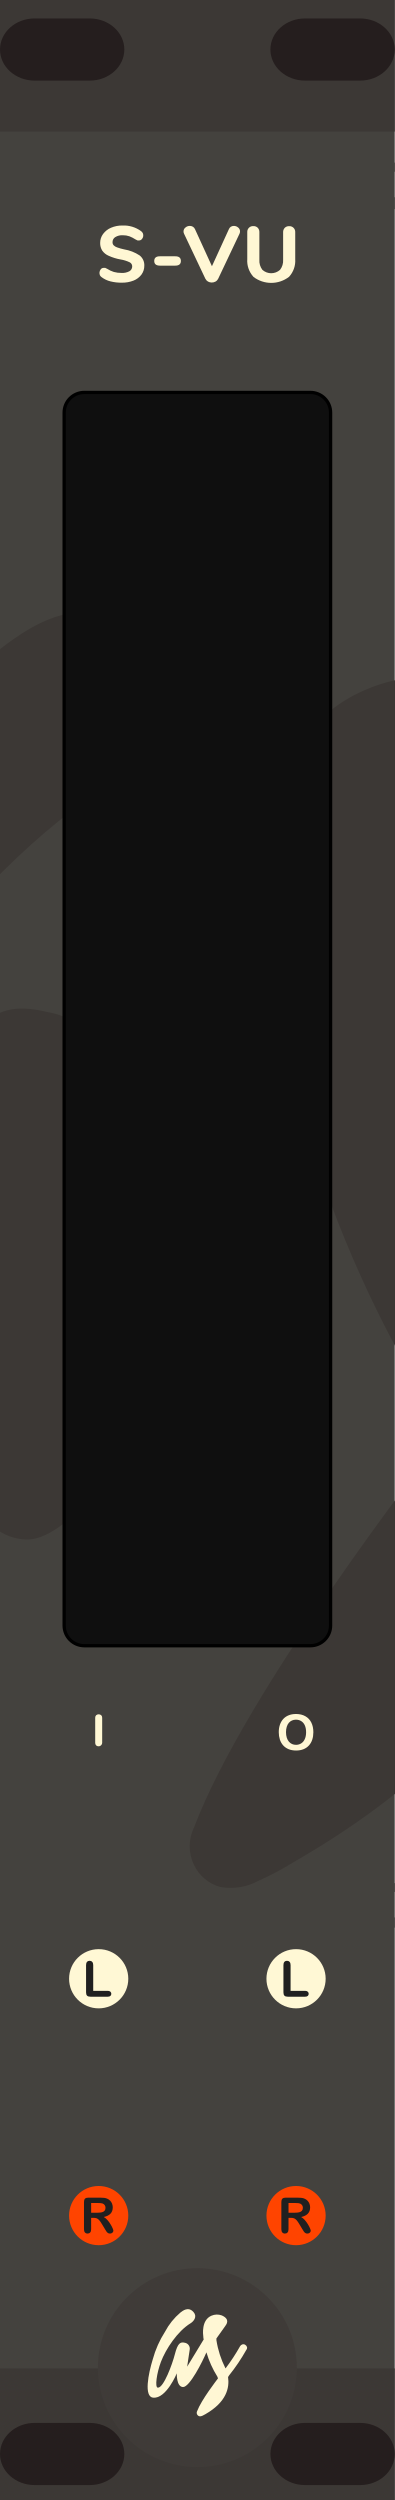
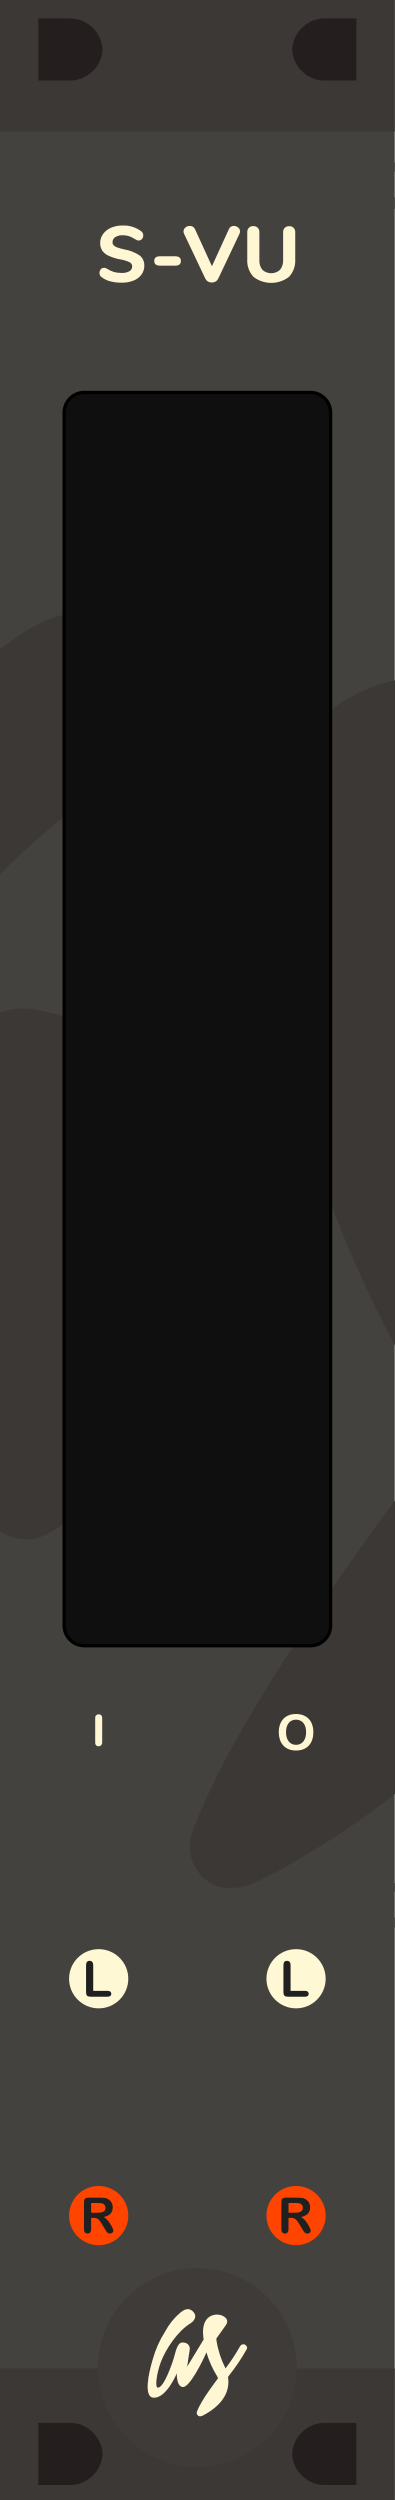
<svg xmlns="http://www.w3.org/2000/svg" width="60" height="380" viewBox="0 0 15.875 100.542" version="1.1" id="svg8">
  <defs id="defs2" />
  <g id="layer2">
    <g id="g166" transform="matrix(0.1783708,0,0,0.2645833,-21.13694,0)" style="fill:#44423e;fill-opacity:1">
      <polygon points="207.5,272.35 207.5,29.98 118.5,29.98 118.5,287.57 207.5,287.57 " style="fill:#44423e;fill-opacity:1" id="polygon156" />
      <polygon points="118.5,297.78 118.5,380 207.5,380 207.5,291.45 118.5,291.45 " style="fill:#44423e;fill-opacity:1" id="polygon158" />
      <polygon points="118.5,291.45 207.5,291.45 207.5,287.57 118.5,287.57 " style="fill:#44423e;fill-opacity:1" id="polygon160" transform="matrix(1,0,0,1.744204,0,-215.3434)" />
      <polygon points="207.5,16.51 207.5,0 118.5,0 118.5,26.09 207.5,26.1 " style="fill:#44423e;fill-opacity:1" id="polygon162" />
      <polygon points="118.5,26.09 118.5,29.98 207.5,29.98 207.5,29.81 207.5,26.1 " style="fill:#44423e;fill-opacity:1" id="polygon164" transform="matrix(1,0,0,1.821255,0,-22.81553)" />
    </g>
    <rect style="opacity:1;vector-effect:none;fill:#3c3835;fill-opacity:1;stroke:none;stroke-width:0.21;stroke-linecap:butt;stroke-linejoin:miter;stroke-miterlimit:4;stroke-dasharray:none;stroke-dashoffset:0;stroke-opacity:1" id="rect1759-2" width="15.875" height="5.292" x="5.2853608e-07" y="95.25" />
    <g transform="matrix(2.098122,0,0,2.098122,-117.8957,-706.23)" data-name="Layer 2" id="g1661-6" style="fill:#3c3835;fill-opacity:1">
      <g data-name="Layer 1-2" id="g1659-6" style="fill:#3c3835;fill-opacity:1">
        <path style="fill:#3c3835;fill-opacity:1" d="m 71.31,357 a 0.91,0.91 0 0 0 -0.41,-0.53 0.77,0.77 0 0 0 -0.64,-0.1 0.91,0.91 0 0 0 -0.53,0.41 43.94,43.94 0 0 1 -3.33,5.08 21.5,21.5 0 0 1 -2.08,-6.45 v -0.39 l 2,-2.81 c 0.24,-0.34 1.26,-1.56 -0.78,-2.45 a 3.15,3.15 0 0 0 -2.36,0.07 c -2.32,1 -1.92,4.26 -1.85,4.79 q 0,0.31 0.09,0.62 l -3.78,6.22 c 0,0 0.49,-3.26 0.58,-3.85 A 1.36,1.36 0 0 0 57.1,356 c -1,-0.24 -1.61,0.06 -2.27,2.65 -0.56,2.19 -2.54,7.64 -3.86,7.6 -0.78,0 -0.24,-3.41 0.68,-5.87 1.12,-2.95 3.78,-7 6.78,-8.83 0.69,-0.43 1.6,-1.5 0.66,-2.56 -1.19,-1.34 -2.46,-0.28 -3,0.13 a 14.68,14.68 0 0 0 -3.49,4.35 22.82,22.82 0 0 0 -2.81,6.33 c -1,3.25 -2.07,8.54 0.1,8.74 3,0.27 5.39,-5.56 5.39,-5.56 0,0 -0.13,3.05 1.4,3.13 1.53,0.08 4.51,-5.9 5.36,-7.92 a 22.36,22.36 0 0 0 2.5,5.55 2.87,2.87 0 0 1 0.14,0.39 c -0.34,0.47 -3.77,4.86 -4.77,7.5 a 0.82,0.82 0 0 0 0,0.72 0.79,0.79 0 0 0 0.5,0.42 1.12,1.12 0 0 0 0.74,-0.12 5.53,5.53 0 0 0 0.66,-0.35 c 4.83,-2.78 5.52,-6 5.17,-8.48 a 2.08,2.08 0 0 1 0.26,-0.4 42.2,42.2 0 0 0 3.89,-5.77 0.76,0.76 0 0 0 0.18,-0.65 z" class="cls-4" id="path1657-5" />
      </g>
    </g>
    <rect y="2.6458333e-06" x="5.2853608e-07" height="5.292" width="15.875" id="rect1806-4" style="opacity:1;vector-effect:none;fill:#3c3835;fill-opacity:1;stroke:none;stroke-width:0.21;stroke-linecap:butt;stroke-linejoin:miter;stroke-miterlimit:4;stroke-dasharray:none;stroke-dashoffset:0;stroke-opacity:1" />
    <g id="g874" transform="translate(-3.96875)">
      <circle r="4" cy="95.219" cx="11.906" id="path1686-1" style="opacity:1;vector-effect:none;fill:#3f3b38;fill-opacity:1;stroke:none;stroke-width:0.197;stroke-linecap:butt;stroke-linejoin:miter;stroke-miterlimit:4;stroke-dasharray:none;stroke-dashoffset:0;stroke-opacity:1" />
      <g transform="matrix(0.1762202,0,0,0.1762202,1.337585,31.48354)" data-name="Layer 2" id="Layer_2-2-7" style="fill:#fff7d4;fill-opacity:1">
        <g data-name="Layer 1-2" id="Layer_1-2-6-1" style="fill:#fff7d4;fill-opacity:1">
          <path style="fill:#fff7d4;fill-opacity:1" d="m 71.31,357 a 0.91,0.91 0 0 0 -0.41,-0.53 0.77,0.77 0 0 0 -0.64,-0.1 0.91,0.91 0 0 0 -0.53,0.41 43.94,43.94 0 0 1 -3.33,5.08 21.5,21.5 0 0 1 -2.08,-6.45 v -0.39 l 2,-2.81 c 0.24,-0.34 1.26,-1.56 -0.78,-2.45 a 3.15,3.15 0 0 0 -2.36,0.07 c -2.32,1 -1.92,4.26 -1.85,4.79 q 0,0.31 0.09,0.62 l -3.78,6.22 c 0,0 0.49,-3.26 0.58,-3.85 A 1.36,1.36 0 0 0 57.1,356 c -1,-0.24 -1.61,0.06 -2.27,2.65 -0.56,2.19 -2.54,7.64 -3.86,7.6 -0.78,0 -0.24,-3.41 0.68,-5.87 1.12,-2.95 3.78,-7 6.78,-8.83 0.69,-0.43 1.6,-1.5 0.66,-2.56 -1.19,-1.34 -2.46,-0.28 -3,0.13 a 14.68,14.68 0 0 0 -3.49,4.35 22.82,22.82 0 0 0 -2.81,6.33 c -1,3.25 -2.07,8.54 0.1,8.74 3,0.27 5.39,-5.56 5.39,-5.56 0,0 -0.13,3.05 1.4,3.13 1.53,0.08 4.51,-5.9 5.36,-7.92 a 22.36,22.36 0 0 0 2.5,5.55 2.87,2.87 0 0 1 0.14,0.39 c -0.34,0.47 -3.77,4.86 -4.77,7.5 a 0.82,0.82 0 0 0 0,0.72 0.79,0.79 0 0 0 0.5,0.42 1.12,1.12 0 0 0 0.74,-0.12 5.53,5.53 0 0 0 0.66,-0.35 c 4.83,-2.78 5.52,-6 5.17,-8.48 a 2.08,2.08 0 0 1 0.26,-0.4 42.2,42.2 0 0 0 3.89,-5.77 0.76,0.76 0 0 0 0.18,-0.65 z" class="cls-4" id="path8-4-6-3" />
        </g>
      </g>
    </g>
  </g>
  <g id="layer1" transform="translate(0,-196.4583)">
-     <rect style="opacity:1;vector-effect:none;fill:#251e1e;fill-opacity:1;stroke:none;stroke-width:0.152;stroke-linecap:butt;stroke-linejoin:miter;stroke-miterlimit:4;stroke-dasharray:none;stroke-dashoffset:0;stroke-opacity:1" id="rect861" width="5" height="2.5" x="0" y="197.2" ry="1.392" />
-     <rect ry="1.392" y="293.9" x="0" height="2.5" width="5" id="rect863" style="opacity:1;vector-effect:none;fill:#251e1e;fill-opacity:1;stroke:none;stroke-width:0.152;stroke-linecap:butt;stroke-linejoin:miter;stroke-miterlimit:4;stroke-dasharray:none;stroke-dashoffset:0;stroke-opacity:1" />
    <g transform="matrix(0.2645834,0,0,0.2645834,-1.1375091e-6,163.5732)" id="g1426-1">
      <path d="m 13.91,284.37 a 0.51,0.51 0 0 1 -0.15,-0.38 v -3.44 h -1.1 c -0.34,0 -0.5,-0.14 -0.5,-0.44 0,-0.3 0.17,-0.43 0.5,-0.43 h 3.26 q 0.5,0 0.5,0.43 c 0,0.29 -0.17,0.44 -0.5,0.44 h -1.1 V 284 a 0.51,0.51 0 0 1 -0.14,0.38 0.59,0.59 0 0 1 -0.77,0 z" transform="translate(319.8,124.29)" style="fill:#fff7d4" id="path1418-6" />
      <path d="m 21.72,279.8 a 0.52,0.52 0 0 1 0.14,0.38 V 284 a 0.53,0.53 0 0 1 -0.14,0.38 0.51,0.51 0 0 1 -0.38,0.15 0.5,0.5 0 0 1 -0.38,-0.14 0.53,0.53 0 0 1 -0.14,-0.39 v -1.52 H 18.61 V 284 a 0.53,0.53 0 0 1 -0.14,0.38 0.5,0.5 0 0 1 -0.37,0.15 0.51,0.51 0 0 1 -0.38,-0.14 0.52,0.52 0 0 1 -0.14,-0.39 v -3.81 a 0.49,0.49 0 0 1 0.52,-0.52 0.5,0.5 0 0 1 0.38,0.14 0.52,0.52 0 0 1 0.14,0.38 v 1.45 h 2.21 v -1.45 a 0.52,0.52 0 0 1 0.14,-0.38 0.5,0.5 0 0 1 0.38,-0.14 0.52,0.52 0 0 1 0.37,0.13 z" transform="translate(319.8,124.29)" style="fill:#fff7d4" id="path1420-2" />
      <path d="m 27.52,284.1 a 0.38,0.38 0 0 1 -0.15,0.31 0.57,0.57 0 0 1 -0.61,0.06 0.51,0.51 0 0 1 -0.2,-0.19 l -0.9,-1.33 a 0.8,0.8 0 0 0 -0.24,-0.25 0.62,0.62 0 0 0 -0.33,-0.08 H 24.54 V 284 a 0.53,0.53 0 0 1 -0.14,0.39 0.5,0.5 0 0 1 -0.38,0.14 0.49,0.49 0 0 1 -0.53,-0.53 v -3.81 a 0.45,0.45 0 0 1 0.5,-0.5 h 1.71 a 1.91,1.91 0 0 1 1.27,0.37 1.33,1.33 0 0 1 0.43,1.07 1.39,1.39 0 0 1 -0.31,0.92 1.47,1.47 0 0 1 -0.86,0.48 0.9,0.9 0 0 1 0.36,0.16 1.35,1.35 0 0 1 0.31,0.34 l 0.52,0.77 a 0.52,0.52 0 0 1 0.1,0.3 z m -1.33,-2.44 a 0.72,0.72 0 0 0 0,-1 1.1,1.1 0 0 0 -0.66,-0.16 h -1 v 1.32 h 1 a 1.08,1.08 0 0 0 0.67,-0.16 z" transform="translate(319.8,124.29)" style="fill:#fff7d4" id="path1422-1" />
      <path d="m 29.44,284 a 2,2 0 0 1 -0.53,-1.52 v -2.33 a 0.49,0.49 0 0 1 0.52,-0.52 0.5,0.5 0 0 1 0.38,0.14 0.52,0.52 0 0 1 0.14,0.38 v 2.37 a 1.28,1.28 0 0 0 0.26,0.87 1.11,1.11 0 0 0 1.52,0 1.27,1.27 0 0 0 0.27,-0.87 v -2.37 a 0.52,0.52 0 0 1 0.14,-0.38 0.5,0.5 0 0 1 0.38,-0.14 0.49,0.49 0 0 1 0.52,0.52 v 2.33 a 2,2 0 0 1 -0.53,1.52 2.52,2.52 0 0 1 -3.07,0 z" transform="translate(319.8,124.29)" style="fill:#fff7d4" id="path1424-9" />
    </g>
    <g transform="matrix(0.2645834,0,0,0.2645834,-1.1375091e-6,163.5732)" id="g1566-7">
      <path d="m 20.54,272.61 a 0.52,0.52 0 0 1 -0.14,-0.39 v -3.81 a 0.51,0.51 0 0 1 0.14,-0.38 0.6,0.6 0 0 1 0.78,0 0.51,0.51 0 0 1 0.14,0.38 v 3.81 a 0.55,0.55 0 0 1 -0.92,0.39 z" transform="translate(319.8,124.29)" style="fill:#fff7d4" id="path1562-4" />
      <path d="m 27.11,268 a 0.52,0.52 0 0 1 0.14,0.38 v 3.81 a 0.53,0.53 0 0 1 -0.14,0.38 0.48,0.48 0 0 1 -0.36,0.15 0.49,0.49 0 0 1 -0.39,-0.18 l -2.28,-2.92 v 2.56 a 0.55,0.55 0 0 1 -0.13,0.38 0.46,0.46 0 0 1 -0.36,0.15 0.47,0.47 0 0 1 -0.36,-0.15 0.54,0.54 0 0 1 -0.14,-0.38 v -3.81 a 0.52,0.52 0 0 1 0.14,-0.38 0.48,0.48 0 0 1 0.36,-0.15 0.46,0.46 0 0 1 0.39,0.18 l 2.28,2.9 v -2.55 a 0.53,0.53 0 0 1 0.14,-0.38 0.46,0.46 0 0 1 0.35,-0.15 0.48,0.48 0 0 1 0.36,0.16 z" transform="translate(319.8,124.29)" style="fill:#fff7d4" id="path1564-2" />
    </g>
    <g transform="matrix(0.2645834,0,0,0.2645834,-1.1375091e-6,163.5732)" id="g1759-0">
      <path d="m 6.55,300.42 a 3.68,3.68 0 0 1 -1.33,-0.63 0.83,0.83 0 0 1 -0.26,-0.28 0.88,0.88 0 0 1 0.11,-0.91 0.54,0.54 0 0 1 0.43,-0.23 0.8,0.8 0 0 1 0.26,0 1.62,1.62 0 0 1 0.31,0.15 4,4 0 0 0 1,0.47 4.27,4.27 0 0 0 1.16,0.15 2.29,2.29 0 0 0 1.21,-0.26 0.84,0.84 0 0 0 0.42,-0.76 0.68,0.68 0 0 0 -0.39,-0.6 5,5 0 0 0 -1.39,-0.43 7.66,7.66 0 0 1 -1.78,-0.55 2.31,2.31 0 0 1 -1,-0.8 2.12,2.12 0 0 1 -0.31,-1.16 2.27,2.27 0 0 1 0.44,-1.36 2.91,2.91 0 0 1 1.21,-0.95 4.28,4.28 0 0 1 1.82,-0.27 4.46,4.46 0 0 1 2.81,0.85 1,1 0 0 1 0.26,0.29 0.79,0.79 0 0 1 0.08,0.37 0.81,0.81 0 0 1 -0.19,0.53 0.54,0.54 0 0 1 -0.43,0.23 0.83,0.83 0 0 1 -0.25,0 1.72,1.72 0 0 1 -0.32,-0.16 5,5 0 0 0 -0.91,-0.47 3,3 0 0 0 -1.05,-0.16 2,2 0 0 0 -1.15,0.28 0.88,0.88 0 0 0 -0.42,0.77 0.7,0.7 0 0 0 0.16,0.47 1.36,1.36 0 0 0 0.54,0.33 8.39,8.39 0 0 0 1.07,0.3 6,6 0 0 1 2.35,0.92 1.87,1.87 0 0 1 0.71,1.55 2.25,2.25 0 0 1 -0.43,1.36 2.75,2.75 0 0 1 -1.2,0.91 4.62,4.62 0 0 1 -1.79,0.32 6.68,6.68 0 0 1 -1.75,-0.27 z" transform="translate(319.8,124.29)" style="fill:#fff7d4" id="path1743-2" />
      <path d="m 16.86,299.47 a 0.67,0.67 0 0 1 -0.11,1 1.28,1.28 0 0 1 -0.79,0.14 h -0.34 a 2,2 0 0 1 -2.1,-2.2 V 296 H 13 a 0.9,0.9 0 0 1 -0.6,-0.17 0.62,0.62 0 0 1 -0.2,-0.5 0.63,0.63 0 0 1 0.2,-0.51 0.9,0.9 0 0 1 0.6,-0.17 h 0.48 v -0.94 a 0.81,0.81 0 0 1 0.25,-0.62 0.94,0.94 0 0 1 0.67,-0.23 0.92,0.92 0 0 1 0.66,0.23 0.82,0.82 0 0 1 0.24,0.62 v 0.94 h 0.84 q 0.82,0 0.82,0.68 a 0.62,0.62 0 0 1 -0.2,0.5 0.92,0.92 0 0 1 -0.61,0.17 h -0.84 v 2.51 a 0.79,0.79 0 0 0 0.17,0.55 0.7,0.7 0 0 0 0.49,0.21 h 0.34 a 0.85,0.85 0 0 1 0.55,0.2 z" transform="translate(319.8,124.29)" style="fill:#fff7d4" id="path1745" />
      <path d="m 23.06,299 a 0.77,0.77 0 0 1 0.15,0.49 0.65,0.65 0 0 1 -0.12,0.38 1,1 0 0 1 -0.34,0.29 4.26,4.26 0 0 1 -0.95,0.35 4.05,4.05 0 0 1 -1,0.14 3.57,3.57 0 0 1 -1.67,-0.37 A 2.6,2.6 0 0 1 18,299.2 3.29,3.29 0 0 1 17.62,297.57 3.34,3.34 0 0 1 18,296 a 2.73,2.73 0 0 1 1,-1.09 2.89,2.89 0 0 1 1.5,-0.39 2.75,2.75 0 0 1 1.41,0.35 2.42,2.42 0 0 1 0.94,1 3.31,3.31 0 0 1 0.34,1.53 0.58,0.58 0 0 1 -0.13,0.4 0.46,0.46 0 0 1 -0.35,0.14 H 19.4 a 1.6,1.6 0 0 0 0.43,1 1.43,1.43 0 0 0 1,0.32 2.12,2.12 0 0 0 0.62,-0.08 6,6 0 0 0 0.61,-0.23 l 0.32,-0.13 a 0.85,0.85 0 0 1 0.28,-0.05 0.47,0.47 0 0 1 0.4,0.23 z m -3.28,-2.9 a 1.56,1.56 0 0 0 -0.37,1 h 2.32 a 1.57,1.57 0 0 0 -0.32,-1 1,1 0 0 0 -0.8,-0.32 1.09,1.09 0 0 0 -0.83,0.3 z" transform="translate(319.8,124.29)" style="fill:#fff7d4" id="path1747" />
      <path d="m 28.66,294.68 a 0.71,0.71 0 0 1 0.21,0.56 0.8,0.8 0 0 1 -0.19,0.59 1.12,1.12 0 0 1 -0.68,0.24 h -0.36 a 1.37,1.37 0 0 0 -1,0.43 1.41,1.41 0 0 0 -0.29,0.92 v 2.29 a 0.78,0.78 0 0 1 -0.26,0.64 1,1 0 0 1 -0.64,0.22 1,1 0 0 1 -0.65,-0.22 0.78,0.78 0 0 1 -0.26,-0.64 v -4.4 a 0.75,0.75 0 0 1 0.26,-0.61 1,1 0 0 1 0.64,-0.22 0.88,0.88 0 0 1 0.6,0.21 0.73,0.73 0 0 1 0.24,0.58 v 0.32 a 1.67,1.67 0 0 1 0.65,-0.79 2,2 0 0 1 1,-0.31 h 0.17 a 0.75,0.75 0 0 1 0.56,0.19 z" transform="translate(319.8,124.29)" style="fill:#fff7d4" id="path1749" />
      <path d="m 34.63,299 a 0.77,0.77 0 0 1 0.15,0.49 0.65,0.65 0 0 1 -0.12,0.38 1,1 0 0 1 -0.34,0.29 4.26,4.26 0 0 1 -0.95,0.35 4.05,4.05 0 0 1 -1,0.14 3.57,3.57 0 0 1 -1.67,-0.37 2.6,2.6 0 0 1 -1.1,-1.06 3.29,3.29 0 0 1 -0.38,-1.63 3.34,3.34 0 0 1 0.37,-1.6 2.73,2.73 0 0 1 1,-1.09 2.89,2.89 0 0 1 1.5,-0.39 2.75,2.75 0 0 1 1.41,0.35 2.42,2.42 0 0 1 0.94,1 3.31,3.31 0 0 1 0.34,1.53 0.58,0.58 0 0 1 -0.13,0.4 0.46,0.46 0 0 1 -0.35,0.14 H 31 a 1.6,1.6 0 0 0 0.43,1 1.43,1.43 0 0 0 1,0.32 2.12,2.12 0 0 0 0.62,-0.08 6,6 0 0 0 0.61,-0.23 l 0.32,-0.13 a 0.85,0.85 0 0 1 0.28,-0.05 0.47,0.47 0 0 1 0.37,0.24 z m -3.28,-2.9 a 1.56,1.56 0 0 0 -0.37,1 h 2.32 a 1.57,1.57 0 0 0 -0.32,-1 1,1 0 0 0 -0.8,-0.32 1.09,1.09 0 0 0 -0.84,0.3 z" transform="translate(319.8,124.29)" style="fill:#fff7d4" id="path1751" />
      <path d="m 37.33,300.25 a 2.65,2.65 0 0 1 -1.09,-1.07 3.64,3.64 0 0 1 0,-3.25 2.61,2.61 0 0 1 1.09,-1.06 3.82,3.82 0 0 1 3.29,0 2.61,2.61 0 0 1 1.09,1.06 3.64,3.64 0 0 1 0,3.25 2.65,2.65 0 0 1 -1.09,1.07 3.76,3.76 0 0 1 -3.29,0 z m 3,-2.69 a 2,2 0 0 0 -0.34,-1.27 1.19,1.19 0 0 0 -1,-0.42 q -1.32,0 -1.32,1.69 0,1.69 1.33,1.69 1.3,0 1.3,-1.69 z" transform="translate(319.8,124.29)" style="fill:#fff7d4" id="path1753" />
      <path d="m 53.6,292.13 a 0.85,0.85 0 0 1 0.46,-0.13 1,1 0 0 1 0.65,0.24 0.74,0.74 0 0 1 0.29,0.59 0.84,0.84 0 0 1 -0.08,0.36 L 51.67,300 a 1,1 0 0 1 -0.4,0.43 1.18,1.18 0 0 1 -1.15,0 1,1 0 0 1 -0.4,-0.43 l -3.24,-6.84 a 0.77,0.77 0 0 1 -0.08,-0.35 0.74,0.74 0 0 1 0.3,-0.6 1,1 0 0 1 0.67,-0.24 0.88,0.88 0 0 1 0.46,0.13 0.79,0.79 0 0 1 0.32,0.38 l 2.57,5.62 2.57,-5.62 a 0.8,0.8 0 0 1 0.31,-0.35 z" transform="translate(319.8,124.29)" style="fill:#fff7d4" id="path1755-5" />
      <path d="M 57,299.72 A 3.6,3.6 0 0 1 56.1,297 v -4.1 a 0.87,0.87 0 0 1 0.9,-0.9 0.89,0.89 0 0 1 0.67,0.25 0.92,0.92 0 0 1 0.25,0.67 v 4.19 a 2.27,2.27 0 0 0 0.46,1.54 2,2 0 0 0 2.68,0 2.25,2.25 0 0 0 0.47,-1.53 v -4.19 a 0.92,0.92 0 0 1 0.25,-0.67 0.89,0.89 0 0 1 0.67,-0.25 0.87,0.87 0 0 1 0.92,0.92 V 297 a 3.6,3.6 0 0 1 -0.94,2.68 4.44,4.44 0 0 1 -5.42,0 z" transform="translate(319.8,124.29)" style="fill:#fff7d4" id="path1757-0" />
    </g>
    <rect ry="0.745" y="212.307" x="2.646" height="50.271" width="10.583" id="rect1001" style="display:inline;opacity:1;vector-effect:none;fill:#0f0f0f;fill-opacity:1;stroke:#000000;stroke-width:0.265;stroke-linecap:round;stroke-linejoin:miter;stroke-miterlimit:4;stroke-dasharray:none;stroke-dashoffset:0;stroke-opacity:1;paint-order:stroke fill markers" />
    <g id="g922" transform="translate(-0.264584)">
      <g id="g886">
        <g transform="matrix(0.2645834,0,0,0.2645834,-85.91811,161.6386)" id="g1566">
          <path d="m 20.54,272.61 a 0.52,0.52 0 0 1 -0.14,-0.39 v -3.81 a 0.51,0.51 0 0 1 0.14,-0.38 0.6,0.6 0 0 1 0.78,0 0.51,0.51 0 0 1 0.14,0.38 v 3.81 a 0.55,0.55 0 0 1 -0.92,0.39 z" transform="translate(319.8,124.29)" style="fill:#fff7d4" id="path1562" />
        </g>
        <g transform="matrix(0.2645834,0,0,0.2645834,-12.36398,288.8314)" style="display:inline" id="g3491">
          <circle r="4.5" cy="-48.355" cx="62.73" id="path2841" style="opacity:1;vector-effect:none;fill:#fff8d5;fill-opacity:1;stroke:none;stroke-width:0.82;stroke-linecap:butt;stroke-linejoin:miter;stroke-miterlimit:4;stroke-dasharray:none;stroke-dashoffset:0;stroke-opacity:1;paint-order:stroke fill markers" />
          <g style="font-style:normal;font-weight:normal;font-size:40px;line-height:125%;font-family:sans-serif;letter-spacing:0px;word-spacing:0px;fill:#202020;fill-opacity:1;stroke:none;stroke-width:1px;stroke-linecap:butt;stroke-linejoin:miter;stroke-opacity:1" id="g956" transform="translate(-389.6823,-278.1165)">
            <path d="m 451.581,227.691 v 3.907 h 2.205 q 0.264,0 0.403,0.128 0.143,0.128 0.143,0.322 0,0.198 -0.139,0.322 -0.139,0.121 -0.406,0.121 h -2.626 q -0.355,0 -0.513,-0.157 -0.154,-0.157 -0.154,-0.509 v -4.135 q 0,-0.33 0.146,-0.494 0.15,-0.165 0.392,-0.165 0.245,0 0.396,0.165 0.154,0.161 0.154,0.494 z" style="font-style:normal;font-variant:normal;font-weight:normal;font-stretch:normal;font-size:7.5px;font-family:'Arial Rounded MT Bold';-inkscape-font-specification:'Arial Rounded MT Bold, ';fill:#202020;fill-opacity:1" id="path954" />
          </g>
        </g>
        <g transform="matrix(0.2645834,0,0,0.2645834,-22.94732,298.3564)" style="display:inline" id="g3496">
          <circle style="opacity:1;vector-effect:none;fill:#ff4400;fill-opacity:1;stroke:none;stroke-width:0.82;stroke-linecap:butt;stroke-linejoin:miter;stroke-miterlimit:4;stroke-dasharray:none;stroke-dashoffset:0;stroke-opacity:1;paint-order:stroke fill markers" id="circle2843" cx="102.73" cy="-48.355" r="4.5" />
          <g style="font-style:normal;font-weight:normal;font-size:40px;line-height:125%;font-family:sans-serif;letter-spacing:0px;word-spacing:0px;fill:#202020;fill-opacity:1;stroke:none;stroke-width:1px;stroke-linecap:butt;stroke-linejoin:miter;stroke-opacity:1" id="g960" transform="translate(-403.0508,-278.2081)">
            <path d="m 505.015,230.195 h -0.381 v 1.725 q 0,0.341 -0.15,0.502 -0.15,0.161 -0.392,0.161 -0.26,0 -0.403,-0.168 -0.143,-0.168 -0.143,-0.494 v -4.131 q 0,-0.352 0.157,-0.509 0.157,-0.157 0.509,-0.157 h 1.769 q 0.366,0 0.626,0.033 0.26,0.029 0.469,0.125 0.253,0.106 0.447,0.304 0.194,0.198 0.293,0.461 0.103,0.26 0.103,0.553 0,0.601 -0.341,0.959 -0.337,0.359 -1.025,0.509 0.289,0.154 0.553,0.454 0.264,0.3 0.469,0.641 0.209,0.337 0.322,0.612 0.117,0.271 0.117,0.374 0,0.106 -0.07,0.212 -0.066,0.103 -0.183,0.161 -0.117,0.062 -0.271,0.062 -0.183,0 -0.308,-0.088 -0.125,-0.084 -0.216,-0.216 -0.088,-0.132 -0.242,-0.388 l -0.436,-0.725 q -0.234,-0.399 -0.421,-0.608 -0.183,-0.209 -0.374,-0.286 -0.19,-0.077 -0.48,-0.077 z m 0.623,-2.256 h -1.003 v 1.476 h 0.974 q 0.392,0 0.659,-0.066 0.267,-0.07 0.406,-0.231 0.143,-0.165 0.143,-0.45 0,-0.223 -0.114,-0.392 -0.114,-0.172 -0.315,-0.256 -0.19,-0.081 -0.751,-0.081 z" style="font-style:normal;font-variant:normal;font-weight:normal;font-stretch:normal;font-size:7.5px;font-family:'Arial Rounded MT Bold';-inkscape-font-specification:'Arial Rounded MT Bold, ';fill:#202020;fill-opacity:1" id="path958" />
          </g>
        </g>
      </g>
      <g id="g898">
        <g id="g4330" style="display:inline" transform="matrix(0.2645834,0,0,0.2645834,-4.426478,288.8314)">
          <circle style="opacity:1;vector-effect:none;fill:#fff8d5;fill-opacity:1;stroke:none;stroke-width:0.82;stroke-linecap:butt;stroke-linejoin:miter;stroke-miterlimit:4;stroke-dasharray:none;stroke-dashoffset:0;stroke-opacity:1;paint-order:stroke fill markers" id="circle4324" cx="62.73" cy="-48.355" r="4.5" />
          <g transform="translate(-389.6823,-278.1165)" id="g4328" style="font-style:normal;font-weight:normal;font-size:40px;line-height:125%;font-family:sans-serif;letter-spacing:0px;word-spacing:0px;fill:#202020;fill-opacity:1;stroke:none;stroke-width:1px;stroke-linecap:butt;stroke-linejoin:miter;stroke-opacity:1">
            <path id="path4326" style="font-style:normal;font-variant:normal;font-weight:normal;font-stretch:normal;font-size:7.5px;font-family:'Arial Rounded MT Bold';-inkscape-font-specification:'Arial Rounded MT Bold, ';fill:#202020;fill-opacity:1" d="m 451.581,227.691 v 3.907 h 2.205 q 0.264,0 0.403,0.128 0.143,0.128 0.143,0.322 0,0.198 -0.139,0.322 -0.139,0.121 -0.406,0.121 h -2.626 q -0.355,0 -0.513,-0.157 -0.154,-0.157 -0.154,-0.509 v -4.135 q 0,-0.33 0.146,-0.494 0.15,-0.165 0.392,-0.165 0.245,0 0.396,0.165 0.154,0.161 0.154,0.494 z" />
          </g>
        </g>
        <g id="g4338" style="display:inline" transform="matrix(0.2645834,0,0,0.2645834,-15.00981,298.3564)">
          <circle r="4.5" cy="-48.355" cx="102.73" id="circle4332" style="opacity:1;vector-effect:none;fill:#ff4400;fill-opacity:1;stroke:none;stroke-width:0.82;stroke-linecap:butt;stroke-linejoin:miter;stroke-miterlimit:4;stroke-dasharray:none;stroke-dashoffset:0;stroke-opacity:1;paint-order:stroke fill markers" />
          <g transform="translate(-403.0508,-278.2081)" id="g4336" style="font-style:normal;font-weight:normal;font-size:40px;line-height:125%;font-family:sans-serif;letter-spacing:0px;word-spacing:0px;fill:#202020;fill-opacity:1;stroke:none;stroke-width:1px;stroke-linecap:butt;stroke-linejoin:miter;stroke-opacity:1">
            <path id="path4334" style="font-style:normal;font-variant:normal;font-weight:normal;font-stretch:normal;font-size:7.5px;font-family:'Arial Rounded MT Bold';-inkscape-font-specification:'Arial Rounded MT Bold, ';fill:#202020;fill-opacity:1" d="m 505.015,230.195 h -0.381 v 1.725 q 0,0.341 -0.15,0.502 -0.15,0.161 -0.392,0.161 -0.26,0 -0.403,-0.168 -0.143,-0.168 -0.143,-0.494 v -4.131 q 0,-0.352 0.157,-0.509 0.157,-0.157 0.509,-0.157 h 1.769 q 0.366,0 0.626,0.033 0.26,0.029 0.469,0.125 0.253,0.106 0.447,0.304 0.194,0.198 0.293,0.461 0.103,0.26 0.103,0.553 0,0.601 -0.341,0.959 -0.337,0.359 -1.025,0.509 0.289,0.154 0.553,0.454 0.264,0.3 0.469,0.641 0.209,0.337 0.322,0.612 0.117,0.271 0.117,0.374 0,0.106 -0.07,0.212 -0.066,0.103 -0.183,0.161 -0.117,0.062 -0.271,0.062 -0.183,0 -0.308,-0.088 -0.125,-0.084 -0.216,-0.216 -0.088,-0.132 -0.242,-0.388 l -0.436,-0.725 q -0.234,-0.399 -0.421,-0.608 -0.183,-0.209 -0.374,-0.286 -0.19,-0.077 -0.48,-0.077 z m 0.623,-2.256 h -1.003 v 1.476 h 0.974 q 0.392,0 0.659,-0.066 0.267,-0.07 0.406,-0.231 0.143,-0.165 0.143,-0.45 0,-0.223 -0.114,-0.392 -0.114,-0.172 -0.315,-0.256 -0.19,-0.081 -0.751,-0.081 z" />
          </g>
        </g>
        <g transform="matrix(0.2645834,0,0,0.2645834,-102.8442,205.3208)" id="g1056" style="font-style:normal;font-weight:normal;font-size:40px;line-height:125%;font-family:sans-serif;letter-spacing:0px;word-spacing:0px;display:inline;fill:#fff7d4;fill-opacity:1;stroke:none;stroke-width:1px;stroke-linecap:butt;stroke-linejoin:miter;stroke-opacity:1">
          <path id="path1048" style="font-style:normal;font-variant:normal;font-weight:normal;font-stretch:normal;font-size:7.5px;font-family:'Arial Rounded MT Bold';-inkscape-font-specification:'Arial Rounded MT Bold, ';fill:#fff7d4;fill-opacity:1" d="m 434.684,227.031 q 0.835,0 1.432,0.341 0.601,0.337 0.908,0.963 0.308,0.623 0.308,1.465 0,0.623 -0.168,1.132 -0.168,0.509 -0.505,0.883 -0.337,0.374 -0.828,0.571 -0.491,0.198 -1.124,0.198 -0.63,0 -1.128,-0.201 -0.498,-0.205 -0.831,-0.575 -0.333,-0.37 -0.505,-0.89 -0.168,-0.52 -0.168,-1.124 0,-0.619 0.176,-1.135 0.179,-0.516 0.516,-0.879 0.337,-0.363 0.82,-0.553 0.483,-0.194 1.099,-0.194 z m 1.545,2.761 q 0,-0.59 -0.19,-1.022 -0.19,-0.432 -0.546,-0.652 -0.352,-0.223 -0.809,-0.223 -0.326,0 -0.604,0.125 -0.275,0.121 -0.476,0.355 -0.198,0.234 -0.315,0.601 -0.114,0.363 -0.114,0.817 0,0.458 0.114,0.828 0.117,0.37 0.326,0.615 0.212,0.242 0.483,0.363 0.275,0.121 0.601,0.121 0.417,0 0.765,-0.209 0.352,-0.209 0.557,-0.645 0.209,-0.436 0.209,-1.073 z" />
        </g>
      </g>
    </g>
-     <rect ry="1.392" y="197.2" x="10.875" height="2.5" width="5" id="rect877" style="opacity:1;vector-effect:none;fill:#251e1e;fill-opacity:1;stroke:none;stroke-width:0.152;stroke-linecap:butt;stroke-linejoin:miter;stroke-miterlimit:4;stroke-dasharray:none;stroke-dashoffset:0;stroke-opacity:1" />
-     <rect style="opacity:1;vector-effect:none;fill:#251e1e;fill-opacity:1;stroke:none;stroke-width:0.152;stroke-linecap:butt;stroke-linejoin:miter;stroke-miterlimit:4;stroke-dasharray:none;stroke-dashoffset:0;stroke-opacity:1" id="rect879" width="5" height="2.5" x="10.875" y="293.9" ry="1.392" />
    <g transform="matrix(0.2645834,0,0,0.2645834,-88.37491,113.4789)" id="g890">
      <path d="m 31,232.1 a 3.68,3.68 0 0 1 -1.33,-0.63 0.83,0.83 0 0 1 -0.26,-0.28 0.89,0.89 0 0 1 0.11,-0.91 0.54,0.54 0 0 1 0.43,-0.23 0.81,0.81 0 0 1 0.26,0 1.63,1.63 0 0 1 0.31,0.15 4,4 0 0 0 1,0.47 4.27,4.27 0 0 0 1.16,0.15 2.29,2.29 0 0 0 1.21,-0.26 0.84,0.84 0 0 0 0.42,-0.76 0.68,0.68 0 0 0 -0.39,-0.6 5,5 0 0 0 -1.39,-0.43 7.65,7.65 0 0 1 -1.78,-0.55 2.31,2.31 0 0 1 -1,-0.8 2.12,2.12 0 0 1 -0.31,-1.16 2.26,2.26 0 0 1 0.44,-1.36 2.9,2.9 0 0 1 1.21,-0.95 4.28,4.28 0 0 1 1.75,-0.34 4.46,4.46 0 0 1 2.81,0.85 0.94,0.94 0 0 1 0.26,0.29 0.79,0.79 0 0 1 0.08,0.37 0.81,0.81 0 0 1 -0.19,0.53 0.54,0.54 0 0 1 -0.43,0.23 0.83,0.83 0 0 1 -0.25,0 1.72,1.72 0 0 1 -0.32,-0.16 5,5 0 0 0 -0.91,-0.47 3,3 0 0 0 -1,-0.16 2,2 0 0 0 -1.15,0.28 0.88,0.88 0 0 0 -0.42,0.77 0.69,0.69 0 0 0 0.16,0.47 1.36,1.36 0 0 0 0.54,0.33 8.39,8.39 0 0 0 1.07,0.3 6,6 0 0 1 2.35,0.92 1.87,1.87 0 0 1 0.71,1.55 2.25,2.25 0 0 1 -0.43,1.36 2.76,2.76 0 0 1 -1.2,0.91 4.62,4.62 0 0 1 -1.79,0.32 6.68,6.68 0 0 1 -1.73,-0.2 z" transform="translate(319.8,124.29)" style="fill:#fff7d4" id="path882" />
      <path d="m 37.66,229 q 0,-0.71 0.85,-0.71 h 2.35 q 0.85,0 0.85,0.71 0,0.71 -0.85,0.71 H 38.51 Q 37.66,229.7 37.66,229 Z" transform="translate(319.8,124.29)" style="fill:#fff7d4" id="path884" />
      <path d="m 49.3,223.8 a 0.85,0.85 0 0 1 0.46,-0.13 1,1 0 0 1 0.65,0.24 0.74,0.74 0 0 1 0.29,0.59 0.84,0.84 0 0 1 -0.08,0.36 l -3.24,6.84 a 1,1 0 0 1 -0.4,0.43 1.19,1.19 0 0 1 -1.15,0 1,1 0 0 1 -0.4,-0.43 l -3.24,-6.84 a 0.77,0.77 0 0 1 -0.08,-0.35 0.74,0.74 0 0 1 0.3,-0.6 1,1 0 0 1 0.67,-0.24 0.88,0.88 0 0 1 0.46,0.13 0.78,0.78 0 0 1 0.32,0.38 l 2.57,5.62 2.57,-5.62 a 0.8,0.8 0 0 1 0.3,-0.38 z" transform="translate(319.8,124.29)" style="fill:#fff7d4" id="path886" />
      <path d="m 52.73,231.4 a 3.6,3.6 0 0 1 -0.93,-2.68 v -4.1 a 0.87,0.87 0 0 1 0.92,-0.92 0.89,0.89 0 0 1 0.67,0.25 0.92,0.92 0 0 1 0.25,0.67 v 4.19 a 2.26,2.26 0 0 0 0.46,1.54 2,2 0 0 0 2.68,0 2.25,2.25 0 0 0 0.47,-1.53 v -4.19 a 0.92,0.92 0 0 1 0.25,-0.67 0.89,0.89 0 0 1 0.67,-0.25 0.87,0.87 0 0 1 0.92,0.92 v 4.1 a 3.6,3.6 0 0 1 -0.94,2.68 4.44,4.44 0 0 1 -5.42,0 z" transform="translate(319.8,124.29)" style="fill:#fff7d4" id="path888" />
    </g>
+     <g transform="translate(1.3880792e-7,196.4583)" id="g1486">
+       <path style="fill:#251e1e;fill-opacity:1;stroke-width:0.265" d="M 1.541,0.741 V 3.239 H 2.733 C 3.462,3.278 4.085,2.719 4.125,1.99 4.085,1.261 3.462,0.702 2.733,0.741 Z" id="rect861-6" />
+       <path id="path912" d="m 1.541,97.441 v 2.498 h 1.193 c 0.729,0.039 1.352,-0.52 1.392,-1.249 -0.04,-0.729 -0.663,-1.288 -1.392,-1.249 z" style="fill:#251e1e;fill-opacity:1;stroke-width:0.265" />
+     </g>
+     <g transform="translate(1.3880792e-7,196.4583)" id="g1490">
+       <path id="path918" d="M 14.332,0.741 V 3.239 H 13.139 C 12.41,3.278 11.787,2.719 11.748,1.99 11.787,1.261 12.41,0.702 13.139,0.741 Z" style="fill:#251e1e;fill-opacity:1;stroke-width:0.265" />
+       <path style="fill:#251e1e;fill-opacity:1;stroke-width:0.265" d="m 14.332,97.441 v 2.498 h -1.193 c -0.729,0.039 -1.352,-0.52 -1.392,-1.249 0.04,-0.729 0.663,-1.288 1.392,-1.249 z" id="path920" />
+     </g>
  </g>
</svg>
